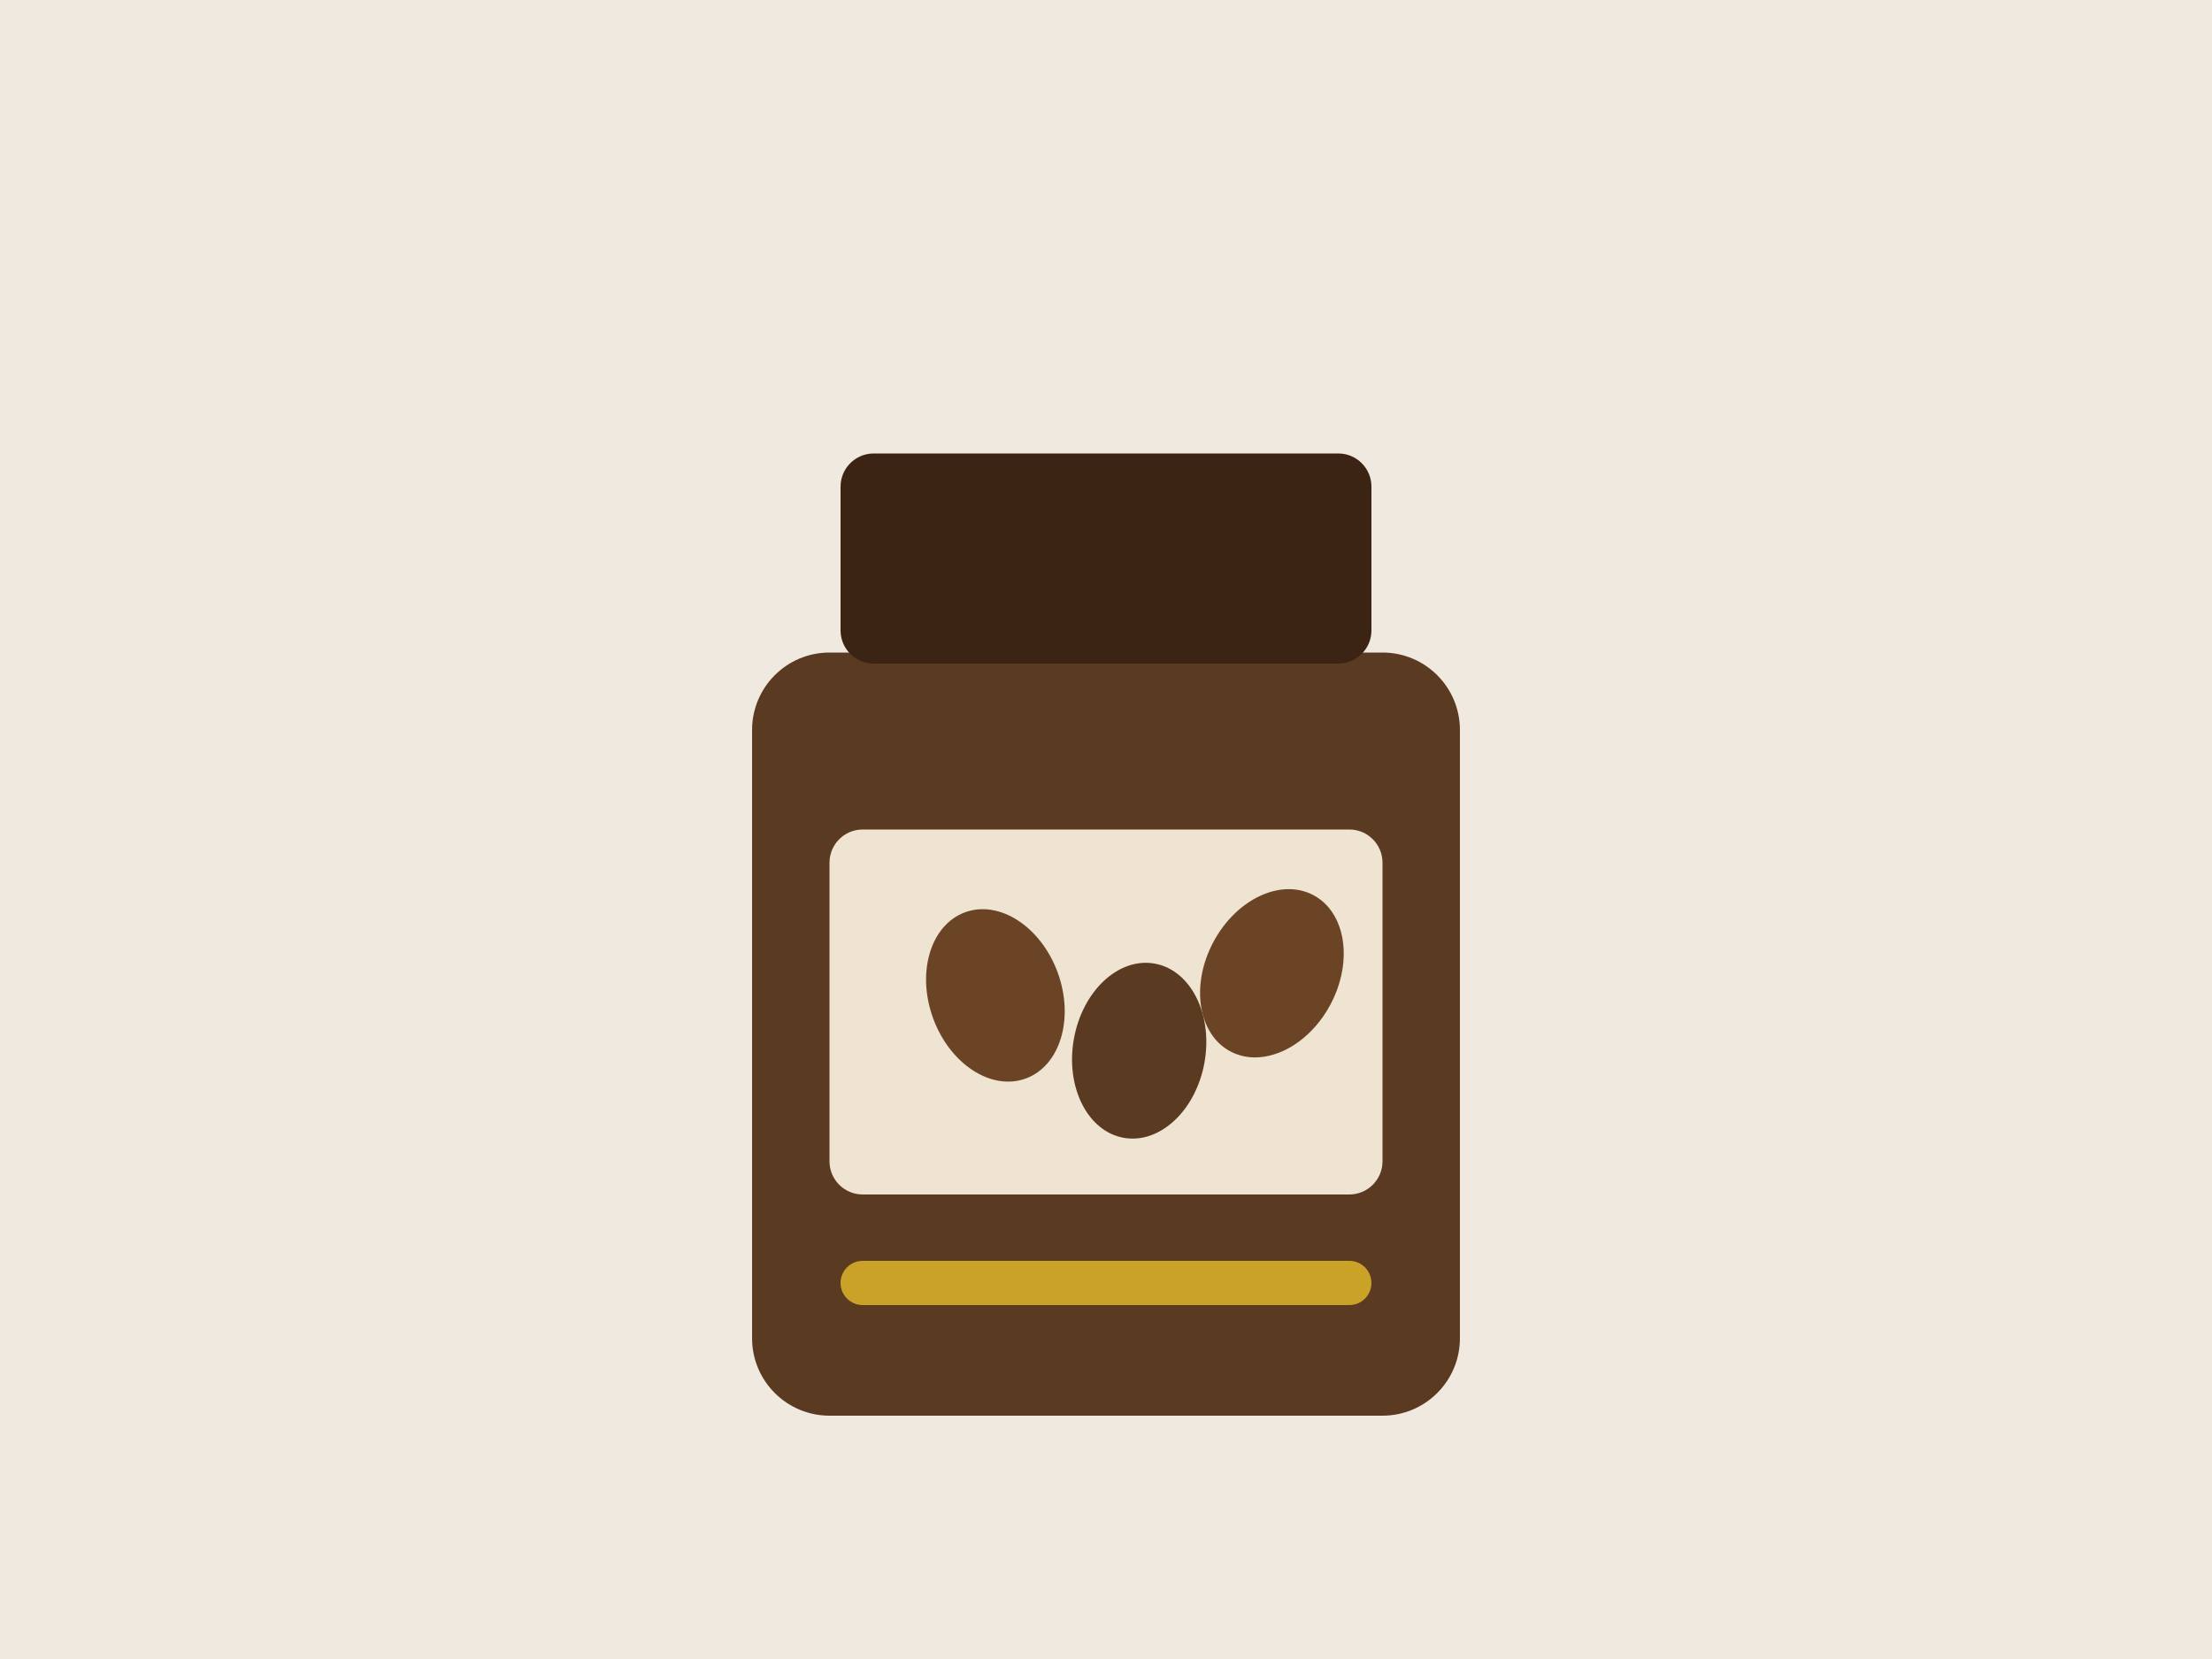
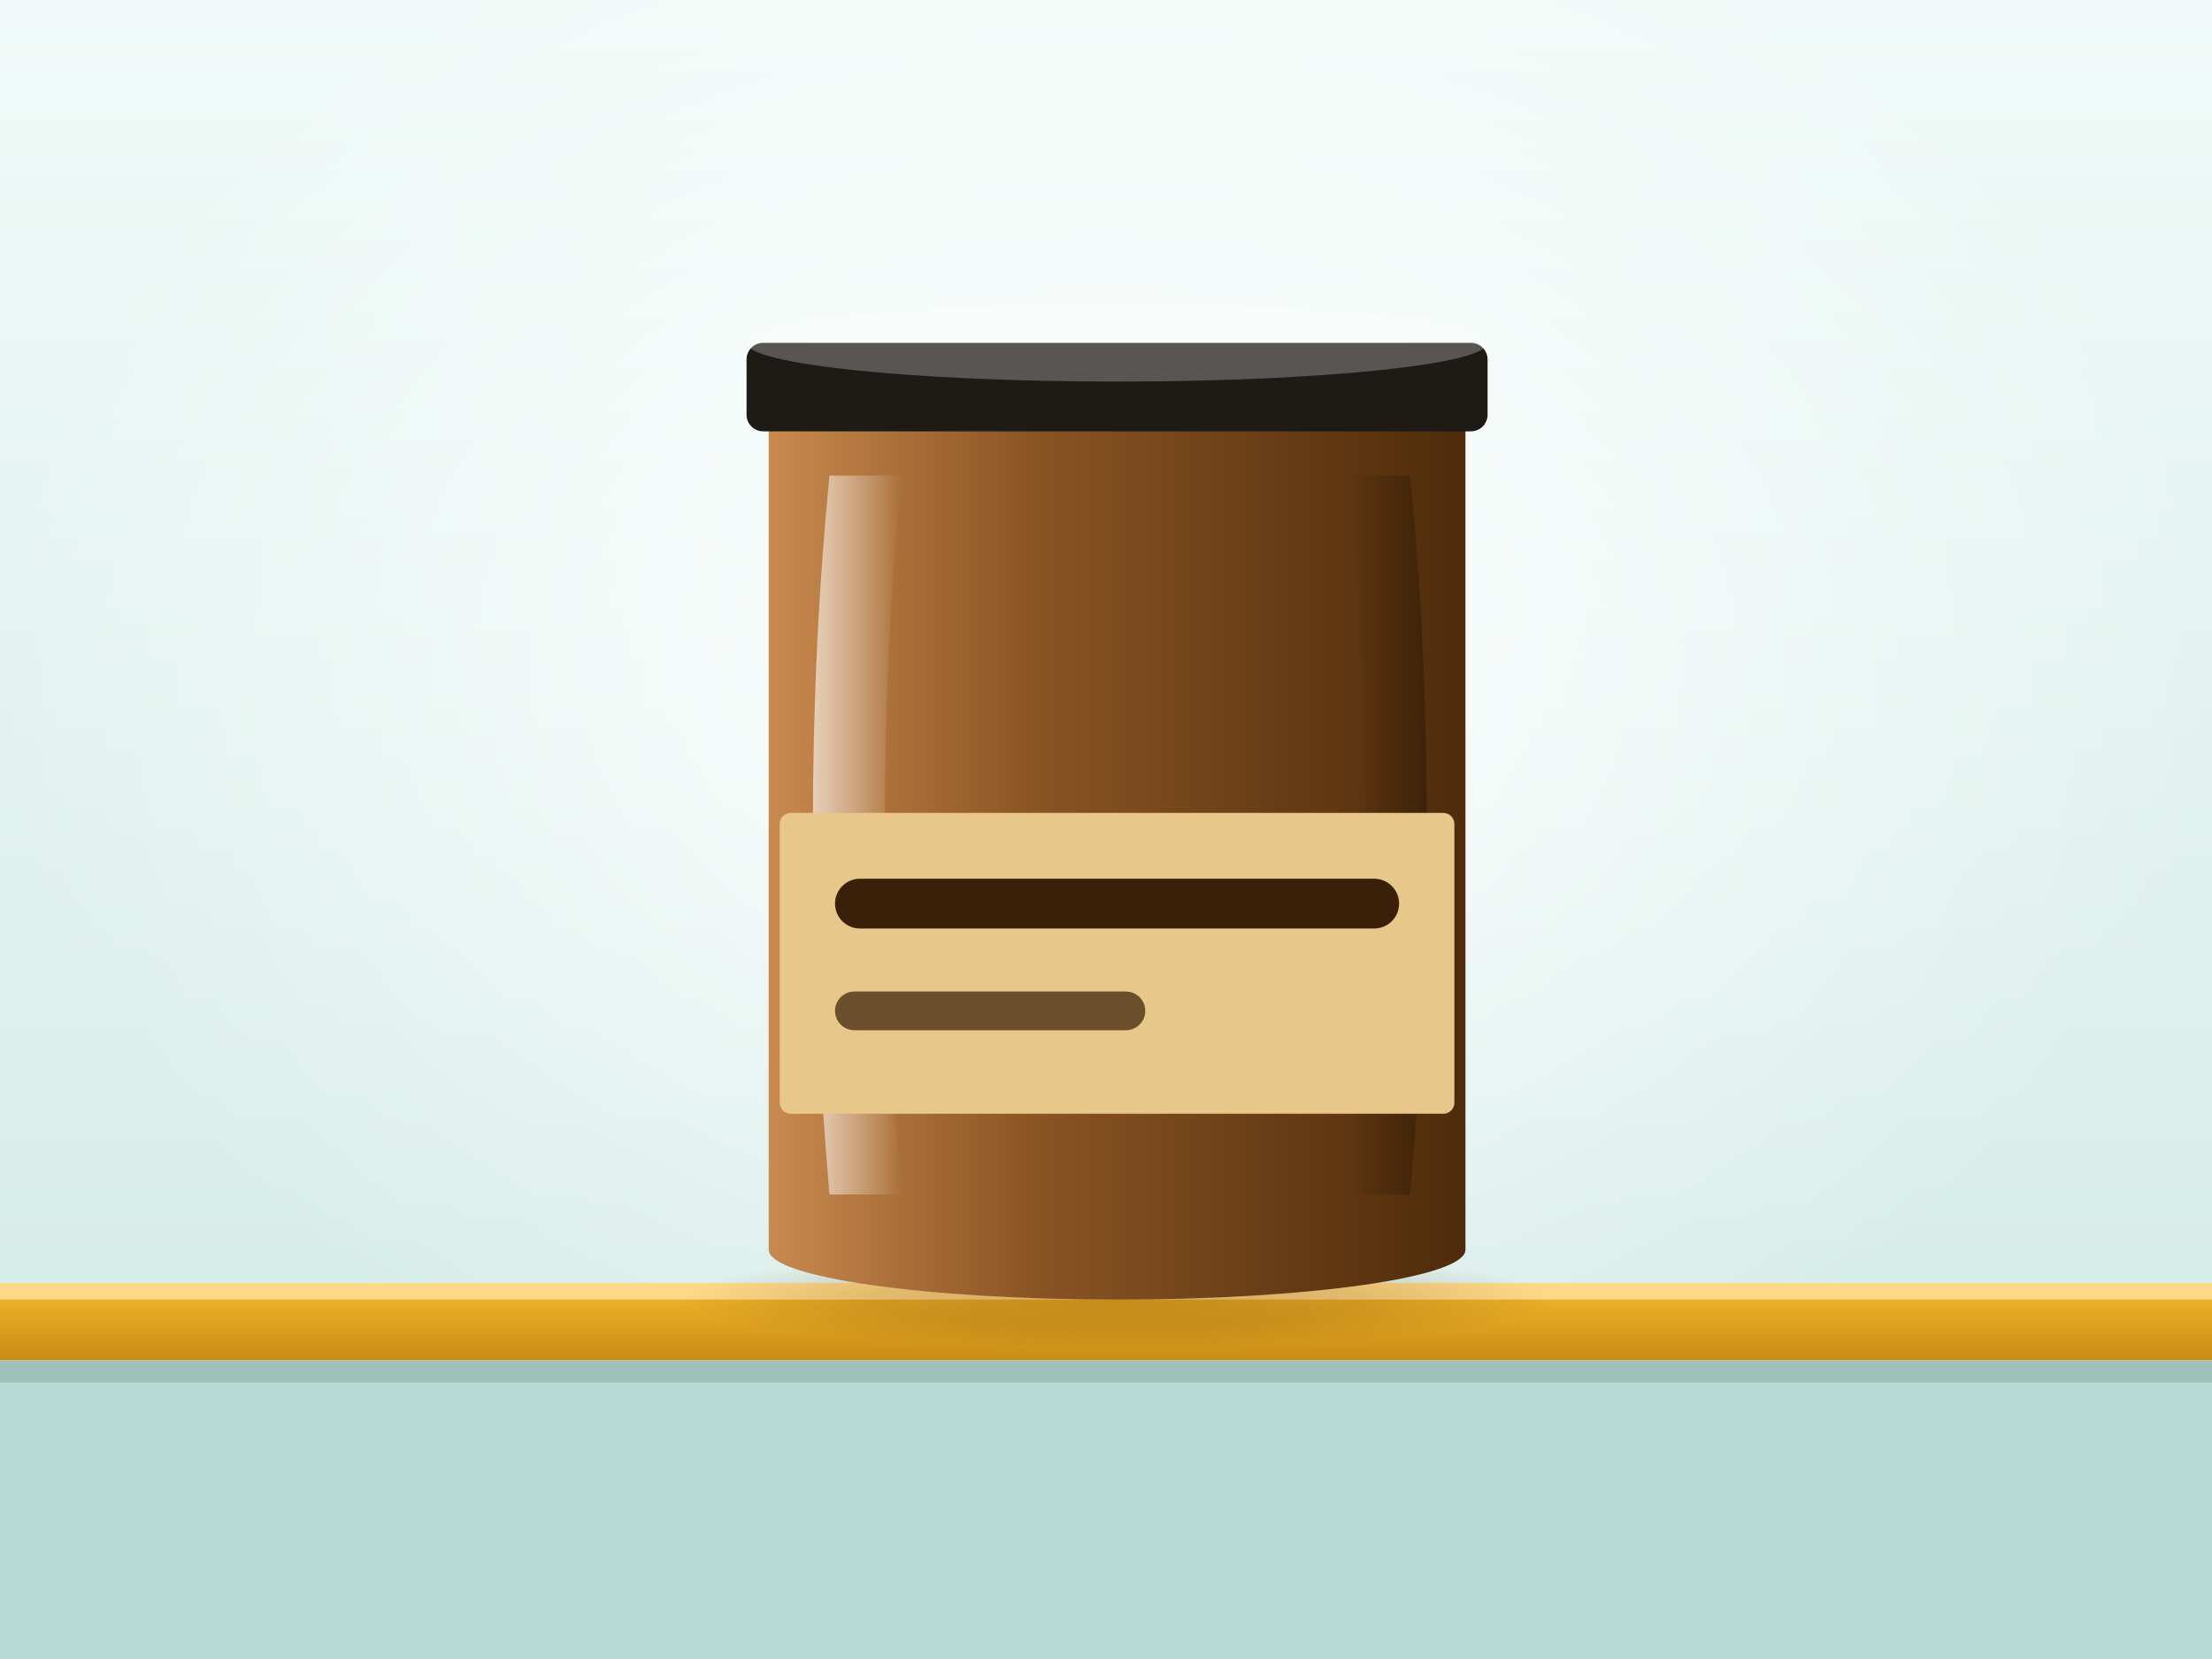
- <svg xmlns="http://www.w3.org/2000/svg" viewBox="0 0 400 300" role="img" aria-label="Jar of instant coffee">
-   <rect width="400" height="300" fill="#F0E9E0" />
-   <rect x="136" y="118" width="128" height="138" rx="14" fill="#5B3A22" />
-   <rect x="152" y="82" width="96" height="38" rx="6" fill="#3C2414" />
-   <rect x="150" y="150" width="100" height="66" rx="6" fill="#EFE3D2" />
-   <ellipse cx="180" cy="180" rx="12" ry="16" transform="rotate(-20 180 180)" fill="#6B4425" />
-   <ellipse cx="206" cy="190" rx="12" ry="16" transform="rotate(10 206 190)" fill="#5B3A22" />
-   <ellipse cx="230" cy="176" rx="12" ry="16" transform="rotate(28 230 176)" fill="#6B4425" />
-   <rect x="152" y="228" width="96" height="8" rx="4" fill="#C9A227" />
+ <svg xmlns="http://www.w3.org/2000/svg" viewBox="0 0 400 300" role="img" aria-label="Jar of instant filter coffee">
+   <defs>
+     <linearGradient id="bg" x1="0" y1="0" x2="0" y2="1">
+       <stop offset="0" stop-color="#F1FAF8" />
+       <stop offset="1" stop-color="#CFE9E4" />
+     </linearGradient>
+     <radialGradient id="hl" cx="0.5" cy="0.4" r="0.5">
+       <stop offset="0" stop-color="#FFFFFF" stop-opacity="0.95" />
+       <stop offset="1" stop-color="#FFFFFF" stop-opacity="0" />
+     </radialGradient>
+     <linearGradient id="sf" x1="0" y1="0" x2="0" y2="1">
+       <stop offset="0" stop-color="#F5B92E" />
+       <stop offset="1" stop-color="#C98C14" />
+     </linearGradient>
+     <linearGradient id="gl" x1="0" y1="0" x2="1" y2="0">
+       <stop offset="0" stop-color="#FFFFFF" stop-opacity="0.62" />
+       <stop offset="1" stop-color="#FFFFFF" stop-opacity="0" />
+     </linearGradient>
+     <linearGradient id="sd" x1="1" y1="0" x2="0" y2="0">
+       <stop offset="0" stop-color="#000000" stop-opacity="0.26" />
+       <stop offset="1" stop-color="#000000" stop-opacity="0" />
+     </linearGradient>
+     <radialGradient id="sh" cx="0.5" cy="0.5" r="0.5">
+       <stop offset="0" stop-color="#6B3F00" stop-opacity="0.3" />
+       <stop offset="0.55" stop-color="#6B3F00" stop-opacity="0.2" />
+       <stop offset="1" stop-color="#6B3F00" stop-opacity="0" />
+     </radialGradient>
+     <linearGradient id="g1" x1="0" y1="0" x2="1" y2="0">
+       <stop offset="0" stop-color="#C98A4E" />
+       <stop offset="0.38" stop-color="#8A5424" />
+       <stop offset="1" stop-color="#4E2B0A" />
+     </linearGradient>
+   </defs>
+   <rect width="400" height="300" fill="url(#bg)" />
+   <rect x="0" y="0" width="400" height="300" fill="url(#hl)" />
+   <rect x="0" y="232" width="400" height="14" fill="url(#sf)" />
+   <rect x="0" y="232" width="400" height="3" fill="#FFD98A" />
+   <rect x="0" y="246" width="400" height="54" fill="#B7DBD4" />
+   <rect x="0" y="246" width="400" height="4" fill="#000" opacity="0.12" />
+   <ellipse cx="202" cy="235" rx="80" ry="9" fill="url(#sh)" />
+   <path d="M139 72 V226 A63 9 0 0 0 265 226 V72 Z" fill="url(#g1)" />
+   <rect x="135" y="62" width="134" height="16" rx="3" fill="#1E1A16" />
+   <ellipse cx="202" cy="62" rx="67" ry="7" fill="#FFF" opacity="0.26" />
+   <path d="M150 86 Q144 147 150 216 H163 Q157 147 163 86 Z" fill="url(#gl)" />
+   <path d="M255 86 Q261 147 255 216 H244 Q250 147 244 86 Z" fill="url(#sd)" />
+   <rect x="141" y="147" width="122" height="54.4" rx="2" fill="#E8C88A" />
+   <rect x="151" y="158.9" width="102" height="9" rx="4.5" fill="#3A2008" />
+   <rect x="151" y="179.3" width="56.1" height="7" rx="3.5" fill="#3A2008" opacity="0.72" />
</svg>
